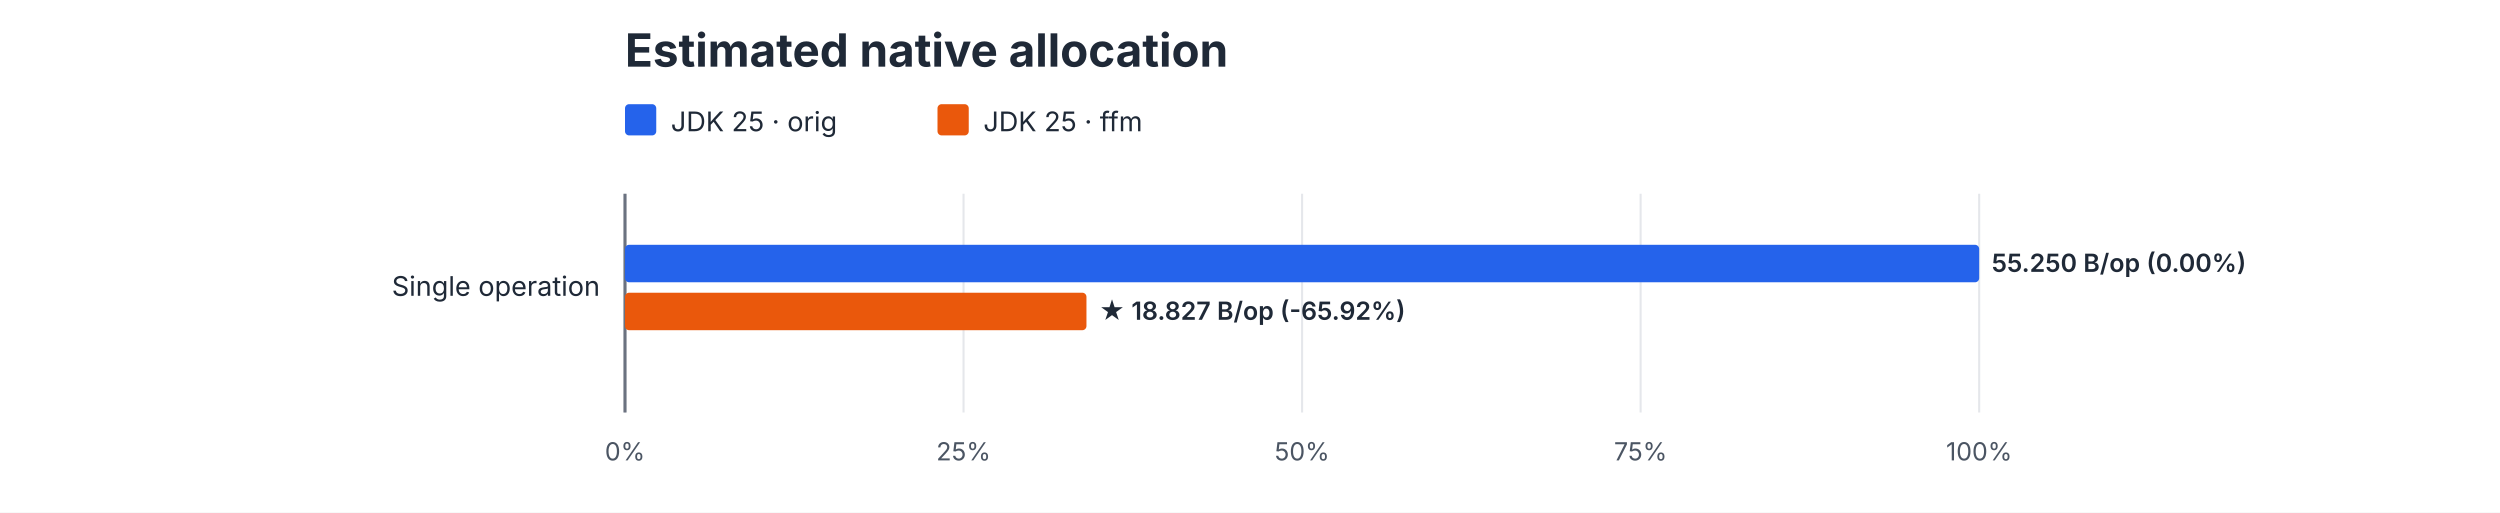
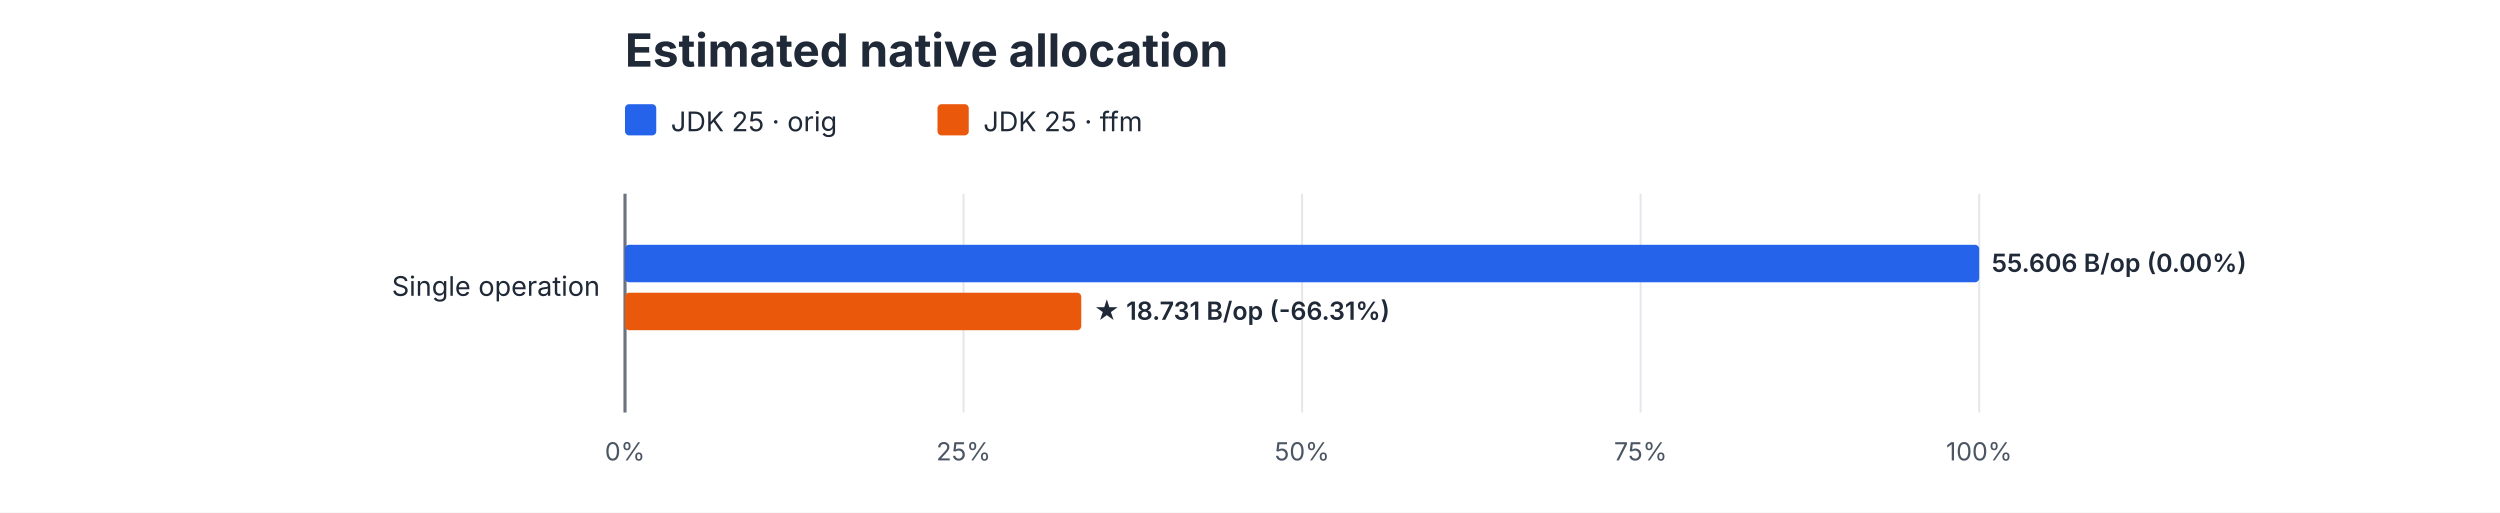
<svg xmlns="http://www.w3.org/2000/svg" width="1200" height="246" viewBox="0 0 1200 246">
  <rect width="100%" height="100%" fill="#ffffff" />
  <style>text{font-family:system-ui,-apple-system,sans-serif;fill:#1f2937}.title{font-size:22px;font-weight:700}.label{font-size:13px}.tick{font-size:12px;fill:#4b5563}.value{font-size:12px;font-weight:600}</style>
  <text x="300" y="32" class="title">Estimated native allocation</text>
  <rect x="300" y="50" width="15" height="15" rx="2" fill="#2563eb" />
  <text x="322" y="63" class="label">JDK 25 · orig</text>
  <rect x="450" y="50" width="15" height="15" rx="2" fill="#ea580c" />
  <text x="472" y="63" class="label">JDK 25 · ffm</text>
  <line x1="300.0" y1="93" x2="300.0" y2="198" stroke="#e5e7eb" />
  <text x="300.0" y="221" text-anchor="middle" class="tick">0%</text>
  <line x1="462.5" y1="93" x2="462.5" y2="198" stroke="#e5e7eb" />
  <text x="462.5" y="221" text-anchor="middle" class="tick">25%</text>
  <line x1="625.0" y1="93" x2="625.0" y2="198" stroke="#e5e7eb" />
  <text x="625.0" y="221" text-anchor="middle" class="tick">50%</text>
  <line x1="787.5" y1="93" x2="787.5" y2="198" stroke="#e5e7eb" />
  <text x="787.5" y="221" text-anchor="middle" class="tick">75%</text>
  <line x1="950.0" y1="93" x2="950.0" y2="198" stroke="#e5e7eb" />
  <text x="950.0" y="221" text-anchor="middle" class="tick">100%</text>
  <line x1="300.0" y1="93" x2="300.0" y2="198" stroke="#6b7280" stroke-width="1.5" />
  <text x="288" y="142.0" text-anchor="end" class="label">Single operation</text>
  <rect x="300.0" y="117.5" width="650.0" height="18" rx="2" fill="#2563eb" />
-   <text x="956.0" y="130.5" text-anchor="start" class="value">55.250 B/op (0.00%)</text>
-   <rect x="300.0" y="140.5" width="221.5" height="18" rx="2" fill="#ea580c" />
-   <text x="527.5" y="153.5" text-anchor="start" class="value">★ 18.827 B/op (-65.92%)</text>
+   <text x="956.0" y="130.5" text-anchor="start" class="value">55.606 B/op (0.00%)</text>
+   <rect x="300.0" y="140.5" width="219.0" height="18" rx="2" fill="#ea580c" />
+   <text x="525.0" y="153.5" text-anchor="start" class="value">★ 18.731 B/op (-66.31%)</text>
</svg>
